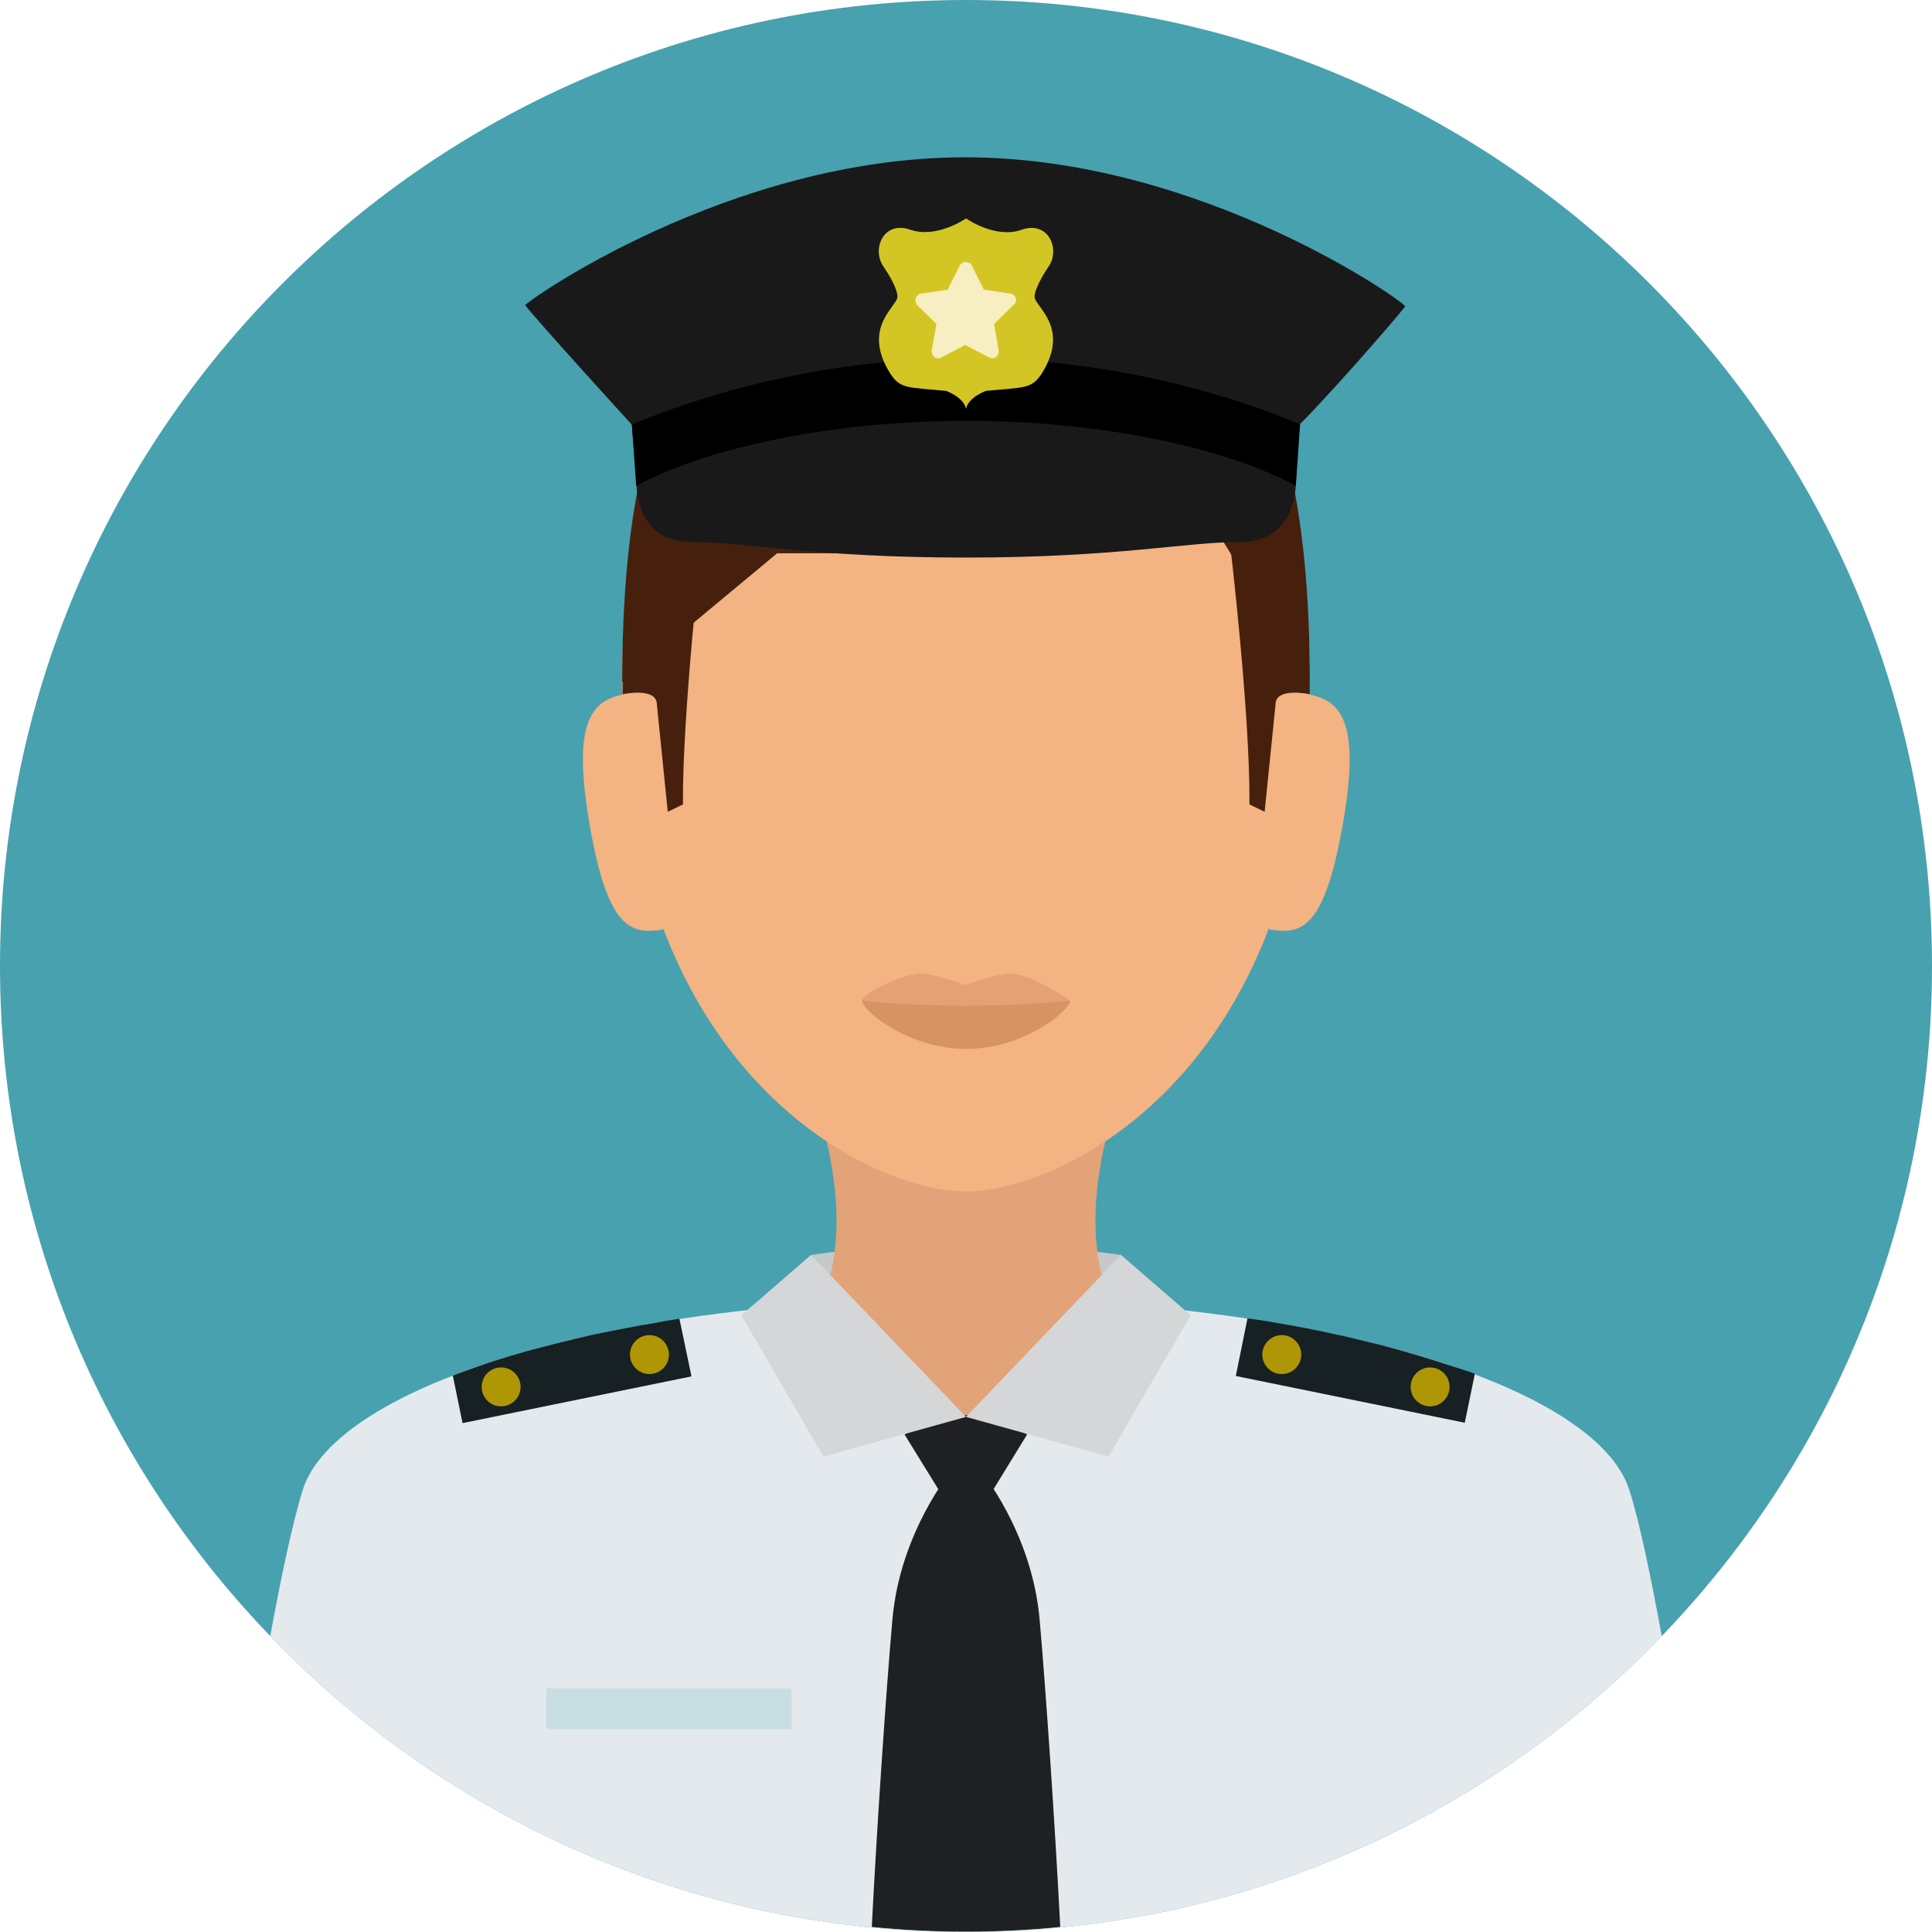
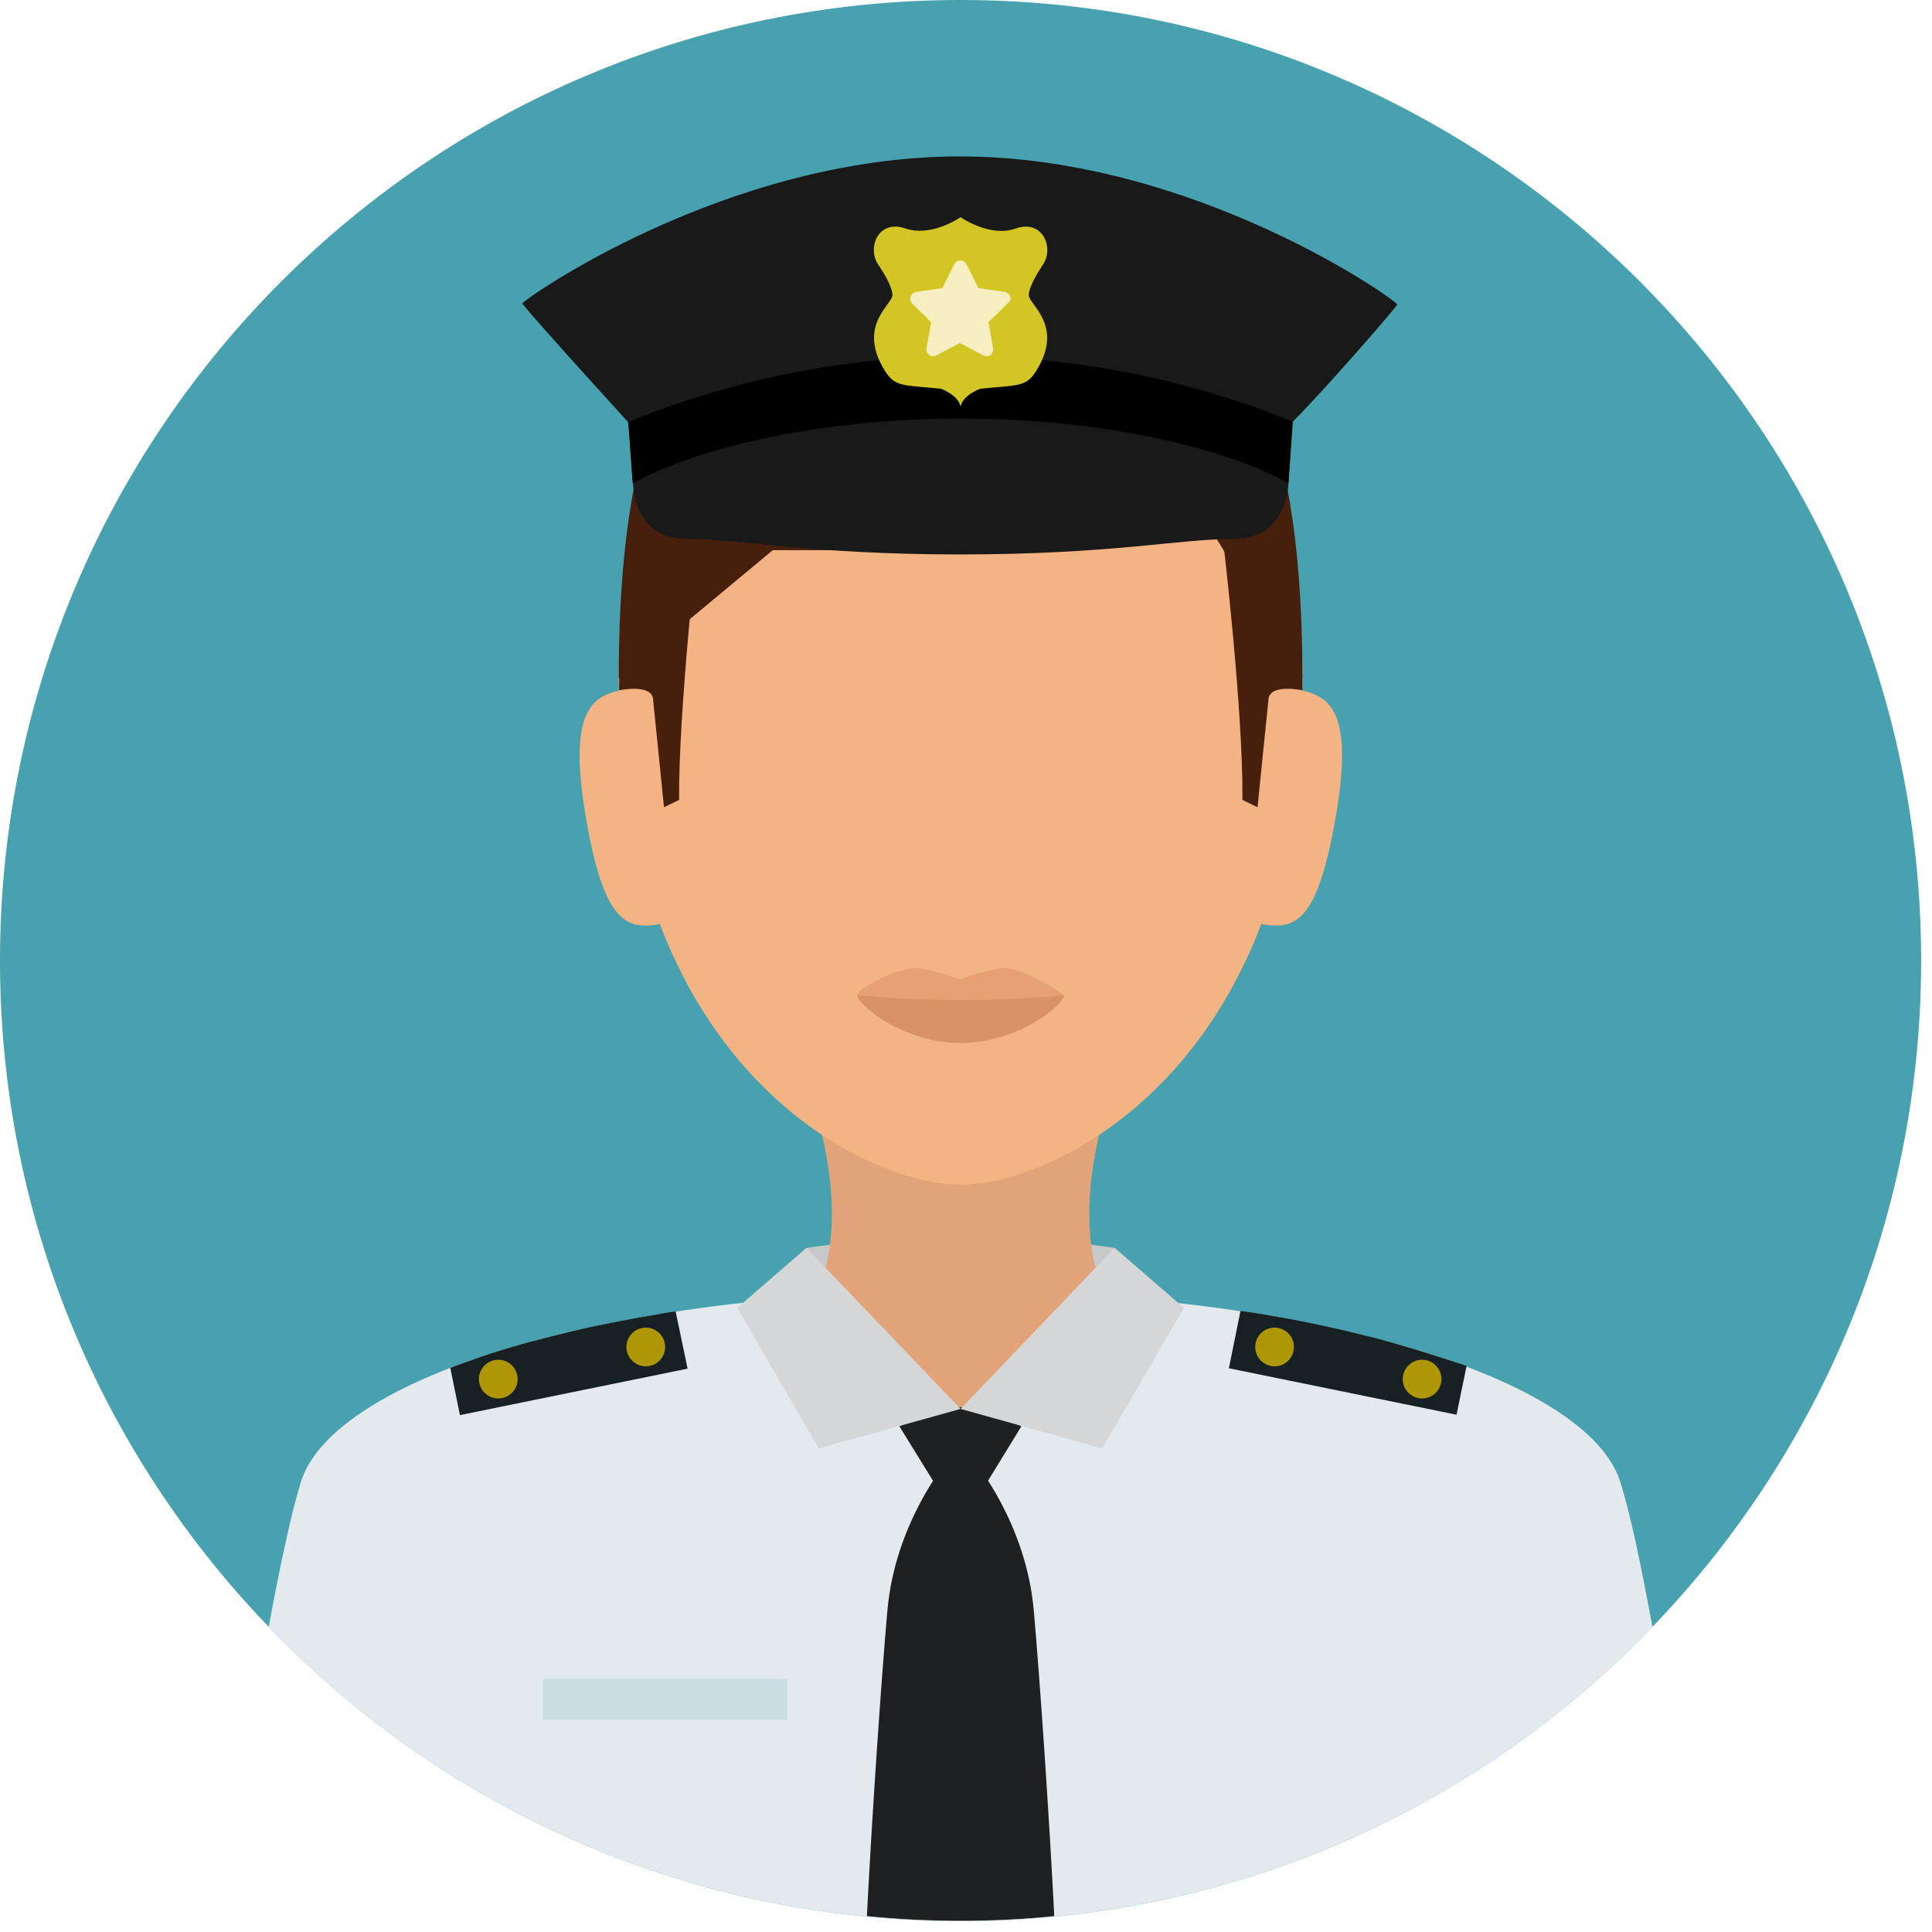
- <svg xmlns="http://www.w3.org/2000/svg" width="354" height="354" viewBox="0 0 354 354" fill="none">
-   <path d="M177 88.5C177 39.631 137.369 0 88.5 0C39.631 0 0 39.631 0 88.5C0 137.369 39.631 177 88.5 177C137.369 177 177 137.369 177 88.5Z" transform="scale(2)" fill="#48A1AF" />
-   <path d="M0.678 6.563L14.09 16.587L27.716 6.563L28.394 1.891L14.126 0L1.0886e-06 1.891L0.678 6.563Z" transform="translate(148.605 226.155) scale(2)" fill="#C7C8C9" />
-   <path d="M63.744 58.037C88.785 58.037 111.401 47.621 127.489 30.927C126.49 25.541 125.491 20.618 124.528 17.586C121.496 7.848 95.563 0 63.602 0C31.64 0 5.993 7.848 2.961 17.586C2.033 20.618 0.999 25.505 5.44298e-07 30.927C16.088 47.621 38.703 58.037 63.744 58.037Z" transform="translate(49.5117 237.926) scale(2)" fill="#E4E9ED" />
-   <path d="M22.473 2.17719e-06H0V3.745H22.473V2.17719e-06Z" transform="translate(100.094 309.34) scale(2)" fill="#C9DEE2" />
-   <path d="M20.761 4.35438e-06C19.976 0.107 19.191 0.25 18.442 0.392C17.515 0.535 16.587 0.713 15.66 0.892C15.053 0.999 14.447 1.141 13.876 1.248C12.949 1.427 12.021 1.641 11.129 1.855C10.523 1.998 9.952 2.14 9.382 2.283C8.454 2.533 7.527 2.747 6.67 2.996C6.1 3.175 5.529 3.317 4.958 3.496C4.031 3.781 3.139 4.067 2.247 4.388C1.463 4.673 0.713 4.923 1.0886e-06 5.208L0.892 9.56L21.866 5.279L20.761 4.35438e-06Z" transform="translate(82.9688 241.636) scale(2)" fill="#172023" />
-   <path d="M19.619 4.316C18.763 4.031 17.835 3.745 16.908 3.46C16.337 3.282 15.767 3.139 15.196 2.961C14.304 2.711 13.412 2.461 12.485 2.247C11.914 2.105 11.308 1.962 10.737 1.819C9.845 1.605 8.918 1.427 7.99 1.213C7.384 1.106 6.813 0.963 6.207 0.856C5.315 0.678 4.388 0.535 3.424 0.357C2.64 0.214 1.891 0.107 1.07 2.17719e-06L-2.17719e-06 5.279L20.975 9.56L21.902 5.065C21.153 4.816 20.404 4.566 19.619 4.316Z" transform="translate(226.438 241.565) scale(2)" fill="#172023" />
-   <path d="M1.784 3.567C2.769 3.567 3.567 2.769 3.567 1.784C3.567 0.799 2.769 4.35438e-06 1.784 4.35438e-06C0.799 4.35438e-06 -4.35438e-06 0.799 -4.35438e-06 1.784C-4.35438e-06 2.769 0.799 3.567 1.784 3.567Z" transform="translate(258.473 250.554) scale(2)" fill="#AF9604" />
-   <path d="M1.784 3.567C2.769 3.567 3.567 2.769 3.567 1.784C3.567 0.799 2.769 -2.17719e-06 1.784 -2.17719e-06C0.799 -2.17719e-06 4.35438e-06 0.799 4.35438e-06 1.784C4.35438e-06 2.769 0.799 3.567 1.784 3.567Z" transform="translate(231.293 244.633) scale(2)" fill="#AF9604" />
-   <path d="M1.784 3.567C2.769 3.567 3.567 2.769 3.567 1.784C3.567 0.799 2.769 4.35438e-06 1.784 4.35438e-06C0.799 4.35438e-06 0 0.799 0 1.784C0 2.769 0.799 3.567 1.784 3.567Z" transform="translate(88.25 250.554) scale(2)" fill="#AF9604" />
-   <path d="M1.784 3.567C2.769 3.567 3.567 2.769 3.567 1.784C3.567 0.799 2.769 -2.17719e-06 1.784 -2.17719e-06C0.799 -2.17719e-06 0 0.799 0 1.784C0 2.769 0.799 3.567 1.784 3.567Z" transform="translate(115.43 244.633) scale(2)" fill="#AF9604" />
-   <path d="M14.311 58.073C14.311 58.073 46.129 -2.17719e-06 14.168 -2.17719e-06C-17.793 -2.17719e-06 14.311 58.073 14.311 58.073Z" transform="translate(148.379 237.855) scale(2)" fill="#E4E9ED" />
-   <path d="M5.636 0L1.0886e-06 2.818L5.636 11.95L11.236 2.818L5.636 0Z" transform="translate(165.73 257.188) scale(2)" fill="#1E2021" />
-   <path d="M9.881 -2.17719e-06H8.632V0.25V-2.17719e-06H7.384C7.384 -2.17719e-06 2.604 5.672 1.891 13.733C1.32 20.154 0.464 32.782 -2.17719e-06 41.913C2.854 42.199 5.707 42.342 8.632 42.342C11.557 42.342 14.447 42.199 17.265 41.913C16.801 32.782 15.945 20.154 15.374 13.733C14.661 5.672 9.881 -2.17719e-06 9.881 -2.17719e-06Z" transform="translate(159.738 269.245) scale(2)" fill="#1E2021" />
-   <path d="M27.752 2.17719e-06H-1.0886e-06C4.316 13.056 0.357 19.013 0.357 19.013L9.952 21.189H17.8L27.395 19.013C27.395 19.013 23.436 13.056 27.752 2.17719e-06Z" transform="translate(149.246 201.256) scale(2)" fill="#E2A379" />
-   <path d="M-1.0886e-06 6.563C-1.0886e-06 6.563 5.993 16.587 13.412 16.587C20.832 16.587 27.039 6.563 27.039 6.563L13.412 0L-1.0886e-06 6.563Z" transform="translate(149.961 226.155) scale(2)" fill="#E2A379" />
-   <path d="M62.995 40.522C62.995 7.562 48.905 -5.44298e-07 31.498 -5.44298e-07C14.126 -5.44298e-07 1.0886e-06 7.562 1.0886e-06 40.522C1.0886e-06 51.687 2.212 60.427 5.529 67.169C12.806 82.008 25.398 87.18 31.498 87.18C37.597 87.18 50.189 82.008 57.466 67.169C60.784 60.427 62.995 51.687 62.995 40.522Z" transform="translate(114.004 43.9468) scale(2)" fill="#F4B382" />
-   <path d="M19.048 2.479C19.048 3.407 14.803 5.868 9.524 5.868C4.245 5.868 -2.17719e-06 3.371 -2.17719e-06 2.479C-2.17719e-06 1.908 3.032 0.303 5.03 0.018C6.314 -0.16 9.489 1.052 9.489 1.052C9.489 1.052 12.628 -0.16 13.912 0.018C15.981 0.303 19.048 2.479 19.048 2.479Z" transform="translate(157.953 178.391) scale(2)" fill="#E5A173" />
-   <path d="M19.048 0C19.048 0.927 14.803 4.423 9.524 4.423C4.245 4.423 -2.17719e-06 0.892 -2.17719e-06 0C-2.17719e-06 0 3.888 0.464 9.524 0.464C15.16 0.464 19.048 0 19.048 0Z" transform="translate(157.953 183.349) scale(2)" fill="#D89364" />
-   <path d="M7.381 21.617C4.385 22.116 2.245 21.652 0.568 11.736C-1.108 1.819 1.175 0.499 4.171 2.17719e-06L7.381 21.617Z" transform="translate(106.805 127.061) scale(2)" fill="#F4B382" />
-   <path d="M-2.17719e-06 21.617C2.996 22.116 5.101 21.652 6.813 11.736C8.525 1.819 6.207 0.499 3.21 2.17719e-06L-2.17719e-06 21.617Z" transform="translate(232.504 127.061) scale(2)" fill="#F4B382" />
-   <path d="M62.995 41.414C62.995 8.454 52.187 -5.44298e-07 31.498 -5.44298e-07C10.808 -5.44298e-07 1.0886e-06 8.454 1.0886e-06 41.414L14.197 29.607C14.197 29.607 23.65 29.607 31.498 29.607C39.345 29.607 47.978 17.015 47.978 17.015L62.995 41.414Z" transform="translate(114.004 42.1633) scale(2)" fill="#47200D" />
-   <path d="M1.998 0.785C0.499 4.673 -2.17719e-06 9.489 -2.17719e-06 14.161C-2.17719e-06 14.161 3.139 13.484 3.139 15.089L4.138 24.934L5.529 24.256C5.458 16.052 7.277 2.17719e-06 7.277 2.17719e-06L1.998 0.785Z" transform="translate(114.078 98.8804) scale(2)" fill="#47200D" />
-   <path d="M5.279 0.143C6.777 4.031 7.277 8.846 7.277 13.519C7.277 13.519 4.138 12.842 4.138 14.447L3.139 24.292L1.748 23.614C1.819 15.41 0 -2.17719e-06 0 -2.17719e-06L5.279 0.143Z" transform="translate(225.441 100.165) scale(2)" fill="#47200D" />
-   <path d="M20.582 5.529L14.197 -4.35438e-06L2.17719e-06 14.839L13.056 18.478L20.582 5.529Z" transform="translate(177 229.936) scale(2)" fill="#D4D6D8" />
-   <path d="M-2.17719e-06 5.529L6.385 -4.35438e-06L20.582 14.839L7.527 18.478L-2.17719e-06 5.529Z" transform="translate(135.836 229.936) scale(2)" fill="#D4D6D8" />
-   <path d="M40.309 5.44298e-07C18.621 5.44298e-07 -0.142 13.377 0.001 13.555C1.214 15.124 9.775 24.506 9.775 24.506L10.203 30.071C10.203 30.071 10.131 35.243 15.161 35.243C20.191 35.243 26.433 36.67 40.345 36.67C54.257 36.67 60.428 35.243 65.529 35.243C70.665 35.243 70.594 29.928 70.594 29.928L70.915 24.506C73.376 22.08 79.333 15.303 80.618 13.662C80.832 13.448 62.033 5.44298e-07 40.309 5.44298e-07Z" transform="translate(96.2383 28.8223) scale(2)" fill="#191919" />
-   <path d="M61.283 6.1L61.319 6.064C56.146 3.888 44.839 0 30.677 0C16.48 0 5.208 3.924 2.17719e-06 6.1C0.036 6.135 0.071 6.135 0.071 6.135L0.464 11.7C5.85 8.739 16.872 5.743 30.677 5.743C44.482 5.743 55.504 8.704 60.891 11.7L61.283 6.1Z" transform="translate(115.645 65.6348) scale(2)" fill="black" />
-   <path d="M15.588 4.352C16.623 2.818 15.553 0.178 13.092 1.034C10.737 1.891 8.098 0.071 7.991 -5.44298e-07C7.884 0.071 5.28 1.855 2.89 1.034C0.428 0.178 -0.642 2.782 0.393 4.352C1.534 6.028 1.712 6.849 1.712 7.17C1.712 8.062 -1.569 9.952 0.999 14.126C1.962 15.66 2.604 15.446 6.171 15.802C6.171 15.802 7.777 16.373 7.991 17.443V16.944V17.443C8.205 16.373 9.81 15.802 9.81 15.802C13.377 15.446 14.019 15.66 14.982 14.126C17.55 9.952 14.269 8.062 14.269 7.17C14.269 6.885 14.447 6.064 15.588 4.352Z" transform="translate(161.02 40.0229) scale(2)" fill="#D3C624" />
-   <path d="M9.195 3.317C9.124 3.103 8.946 2.925 8.696 2.889L6.27 2.533L5.165 0.321C4.951 -0.107 4.273 -0.107 4.059 0.321L2.953 2.533L0.527 2.889C0.278 2.925 0.099 3.103 0.028 3.317C-0.043 3.531 0.028 3.781 0.171 3.959L1.919 5.672L1.49 8.097C1.455 8.347 1.562 8.561 1.74 8.704C1.919 8.846 2.204 8.846 2.382 8.739L4.558 7.598L6.734 8.739C6.841 8.775 6.913 8.811 7.02 8.811C7.162 8.811 7.269 8.775 7.376 8.704C7.555 8.561 7.662 8.311 7.626 8.097L7.198 5.672L8.946 3.959C9.195 3.781 9.267 3.531 9.195 3.317Z" transform="translate(167.742 48.0134) scale(2)" fill="#F7EEC1" />
+ <svg xmlns="http://www.w3.org/2000/svg" width="89" height="89" viewBox="0 0 89 89" fill="none">
+   <path d="M177 88.5C177 39.631 137.369 0 88.5 0C39.631 0 0 39.631 0 88.5C0 137.369 39.631 177 88.5 177C137.369 177 177 137.369 177 88.5Z" transform="scale(0.5)" fill="#48A1AF" />
+   <path d="M0.678 6.563L14.09 16.587L27.716 6.563L28.394 1.891L14.126 0L1.0886e-06 1.891L0.678 6.563Z" transform="translate(37.1514 56.5387) scale(0.5)" fill="#C7C8C9" />
+   <path d="M63.744 58.037C88.785 58.037 111.401 47.621 127.489 30.927C126.49 25.541 125.491 20.618 124.528 17.586C121.496 7.848 95.563 0 63.602 0C31.64 0 5.993 7.848 2.961 17.586C2.033 20.618 0.999 25.505 5.44298e-07 30.927C16.088 47.621 38.703 58.037 63.744 58.037Z" transform="translate(12.3779 59.4816) scale(0.5)" fill="#E4E9ED" />
+   <path d="M22.473 2.17719e-06H0V3.745H22.473V2.17719e-06Z" transform="translate(25.0234 77.335) scale(0.5)" fill="#C9DEE2" />
+   <path d="M20.761 4.35438e-06C19.976 0.107 19.191 0.25 18.442 0.392C17.515 0.535 16.587 0.713 15.66 0.892C15.053 0.999 14.447 1.141 13.876 1.248C12.949 1.427 12.021 1.641 11.129 1.855C10.523 1.998 9.952 2.14 9.382 2.283C8.454 2.533 7.527 2.747 6.67 2.996C6.1 3.175 5.529 3.317 4.958 3.496C4.031 3.781 3.139 4.067 2.247 4.388C1.463 4.673 0.713 4.923 1.0886e-06 5.208L0.892 9.56L21.866 5.279L20.761 4.35438e-06Z" transform="translate(20.7422 60.409) scale(0.5)" fill="#172023" />
+   <path d="M19.619 4.316C18.763 4.031 17.835 3.745 16.908 3.46C16.337 3.282 15.767 3.139 15.196 2.961C14.304 2.711 13.412 2.461 12.485 2.247C11.914 2.105 11.308 1.962 10.737 1.819C9.845 1.605 8.918 1.427 7.99 1.213C7.384 1.106 6.813 0.963 6.207 0.856C5.315 0.678 4.388 0.535 3.424 0.357C2.64 0.214 1.891 0.107 1.07 2.17719e-06L-2.17719e-06 5.279L20.975 9.56L21.902 5.065C21.153 4.816 20.404 4.566 19.619 4.316Z" transform="translate(56.6094 60.3912) scale(0.5)" fill="#172023" />
+   <path d="M1.784 3.567C2.769 3.567 3.567 2.769 3.567 1.784C3.567 0.799 2.769 4.35438e-06 1.784 4.35438e-06C0.799 4.35438e-06 -4.35438e-06 0.799 -4.35438e-06 1.784C-4.35438e-06 2.769 0.799 3.567 1.784 3.567Z" transform="translate(64.6182 62.6385) scale(0.5)" fill="#AF9604" />
+   <path d="M1.784 3.567C2.769 3.567 3.567 2.769 3.567 1.784C3.567 0.799 2.769 -2.17719e-06 1.784 -2.17719e-06C0.799 -2.17719e-06 4.35438e-06 0.799 4.35438e-06 1.784C4.35438e-06 2.769 0.799 3.567 1.784 3.567Z" transform="translate(57.8232 61.1581) scale(0.5)" fill="#AF9604" />
+   <path d="M1.784 3.567C2.769 3.567 3.567 2.769 3.567 1.784C3.567 0.799 2.769 4.35438e-06 1.784 4.35438e-06C0.799 4.35438e-06 0 0.799 0 1.784C0 2.769 0.799 3.567 1.784 3.567Z" transform="translate(22.0625 62.6385) scale(0.5)" fill="#AF9604" />
+   <path d="M1.784 3.567C2.769 3.567 3.567 2.769 3.567 1.784C3.567 0.799 2.769 -2.17719e-06 1.784 -2.17719e-06C0.799 -2.17719e-06 0 0.799 0 1.784C0 2.769 0.799 3.567 1.784 3.567Z" transform="translate(28.8574 61.1581) scale(0.5)" fill="#AF9604" />
+   <path d="M14.311 58.073C14.311 58.073 46.129 -2.17719e-06 14.168 -2.17719e-06C-17.793 -2.17719e-06 14.311 58.073 14.311 58.073Z" transform="translate(37.0947 59.4637) scale(0.5)" fill="#E4E9ED" />
+   <path d="M5.636 0L1.0886e-06 2.818L5.636 11.95L11.236 2.818L5.636 0Z" transform="translate(41.4326 64.2971) scale(0.5)" fill="#1E2021" />
+   <path d="M9.881 -2.17719e-06H8.632V0.25V-2.17719e-06H7.384C7.384 -2.17719e-06 2.604 5.672 1.891 13.733C1.32 20.154 0.464 32.782 -2.17719e-06 41.913C2.854 42.199 5.707 42.342 8.632 42.342C11.557 42.342 14.447 42.199 17.265 41.913C16.801 32.782 15.945 20.154 15.374 13.733C14.661 5.672 9.881 -2.17719e-06 9.881 -2.17719e-06Z" transform="translate(39.9346 67.3113) scale(0.5)" fill="#1E2021" />
+   <path d="M27.752 2.17719e-06H-1.0886e-06C4.316 13.056 0.357 19.013 0.357 19.013L9.952 21.189H17.8L27.395 19.013C27.395 19.013 23.436 13.056 27.752 2.17719e-06Z" transform="translate(37.3115 50.3141) scale(0.5)" fill="#E2A379" />
+   <path d="M-1.0886e-06 6.563C-1.0886e-06 6.563 5.993 16.587 13.412 16.587C20.832 16.587 27.039 6.563 27.039 6.563L13.412 0L-1.0886e-06 6.563Z" transform="translate(37.4902 56.5387) scale(0.5)" fill="#E2A379" />
+   <path d="M62.995 40.522C62.995 7.562 48.905 -5.44298e-07 31.498 -5.44298e-07C14.126 -5.44298e-07 1.0886e-06 7.562 1.0886e-06 40.522C1.0886e-06 51.687 2.212 60.427 5.529 67.169C12.806 82.008 25.398 87.18 31.498 87.18C37.597 87.18 50.189 82.008 57.466 67.169C60.784 60.427 62.995 51.687 62.995 40.522Z" transform="translate(28.501 10.9867) scale(0.5)" fill="#F4B382" />
+   <path d="M19.048 2.479C19.048 3.407 14.803 5.868 9.524 5.868C4.245 5.868 -2.17719e-06 3.371 -2.17719e-06 2.479C-2.17719e-06 1.908 3.032 0.303 5.03 0.018C6.314 -0.16 9.489 1.052 9.489 1.052C9.489 1.052 12.628 -0.16 13.912 0.018C15.981 0.303 19.048 2.479 19.048 2.479Z" transform="translate(39.4883 44.5978) scale(0.5)" fill="#E5A173" />
+   <path d="M19.048 0C19.048 0.927 14.803 4.423 9.524 4.423C4.245 4.423 -2.17719e-06 0.892 -2.17719e-06 0C-2.17719e-06 0 3.888 0.464 9.524 0.464C15.16 0.464 19.048 0 19.048 0Z" transform="translate(39.4883 45.8373) scale(0.5)" fill="#D89364" />
+   <path d="M7.381 21.617C4.385 22.116 2.245 21.652 0.568 11.736C-1.108 1.819 1.175 0.499 4.171 2.17719e-06L7.381 21.617Z" transform="translate(26.7012 31.7651) scale(0.5)" fill="#F4B382" />
+   <path d="M-2.17719e-06 21.617C2.996 22.116 5.101 21.652 6.813 11.736C8.525 1.819 6.207 0.499 3.21 2.17719e-06L-2.17719e-06 21.617Z" transform="translate(58.126 31.7651) scale(0.5)" fill="#F4B382" />
+   <path d="M62.995 41.414C62.995 8.454 52.187 -5.44298e-07 31.498 -5.44298e-07C10.808 -5.44298e-07 1.0886e-06 8.454 1.0886e-06 41.414L14.197 29.607C14.197 29.607 23.65 29.607 31.498 29.607C39.345 29.607 47.978 17.015 47.978 17.015L62.995 41.414Z" transform="translate(28.501 10.5408) scale(0.5)" fill="#47200D" />
+   <path d="M1.998 0.785C0.499 4.673 -2.17719e-06 9.489 -2.17719e-06 14.161C-2.17719e-06 14.161 3.139 13.484 3.139 15.089L4.138 24.934L5.529 24.256C5.458 16.052 7.277 2.17719e-06 7.277 2.17719e-06L1.998 0.785Z" transform="translate(28.5195 24.7201) scale(0.5)" fill="#47200D" />
+   <path d="M5.279 0.143C6.777 4.031 7.277 8.846 7.277 13.519C7.277 13.519 4.138 12.842 4.138 14.447L3.139 24.292L1.748 23.614C1.819 15.41 0 -2.17719e-06 0 -2.17719e-06L5.279 0.143Z" transform="translate(56.3604 25.0411) scale(0.5)" fill="#47200D" />
+   <path d="M20.582 5.529L14.197 -4.35438e-06L2.17719e-06 14.839L13.056 18.478L20.582 5.529Z" transform="translate(44.25 57.484) scale(0.5)" fill="#D4D6D8" />
+   <path d="M-2.17719e-06 5.529L6.385 -4.35438e-06L20.582 14.839L7.527 18.478L-2.17719e-06 5.529Z" transform="translate(33.959 57.484) scale(0.5)" fill="#D4D6D8" />
+   <path d="M40.309 5.44298e-07C18.621 5.44298e-07 -0.142 13.377 0.001 13.555C1.214 15.124 9.775 24.506 9.775 24.506L10.203 30.071C10.203 30.071 10.131 35.243 15.161 35.243C20.191 35.243 26.433 36.67 40.345 36.67C54.257 36.67 60.428 35.243 65.529 35.243C70.665 35.243 70.594 29.928 70.594 29.928L70.915 24.506C73.376 22.08 79.333 15.303 80.618 13.662C80.832 13.448 62.033 5.44298e-07 40.309 5.44298e-07Z" transform="translate(24.0596 7.20557) scale(0.5)" fill="#191919" />
+   <path d="M61.283 6.1L61.319 6.064C56.146 3.888 44.839 0 30.677 0C16.48 0 5.208 3.924 2.17719e-06 6.1C0.036 6.135 0.071 6.135 0.071 6.135L0.464 11.7C5.85 8.739 16.872 5.743 30.677 5.743C44.482 5.743 55.504 8.704 60.891 11.7L61.283 6.1Z" transform="translate(28.9111 16.4087) scale(0.5)" fill="black" />
+   <path d="M15.588 4.352C16.623 2.818 15.553 0.178 13.092 1.034C10.737 1.891 8.098 0.071 7.991 -5.44298e-07C7.884 0.071 5.28 1.855 2.89 1.034C0.428 0.178 -0.642 2.782 0.393 4.352C1.534 6.028 1.712 6.849 1.712 7.17C1.712 8.062 -1.569 9.952 0.999 14.126C1.962 15.66 2.604 15.446 6.171 15.802C6.171 15.802 7.777 16.373 7.991 17.443V16.944V17.443C8.205 16.373 9.81 15.802 9.81 15.802C13.377 15.446 14.019 15.66 14.982 14.126C17.55 9.952 14.269 8.062 14.269 7.17C14.269 6.885 14.447 6.064 15.588 4.352Z" transform="translate(40.2549 10.0057) scale(0.5)" fill="#D3C624" />
+   <path d="M9.195 3.317C9.124 3.103 8.946 2.925 8.696 2.889L6.27 2.533L5.165 0.321C4.951 -0.107 4.273 -0.107 4.059 0.321L2.953 2.533L0.527 2.889C0.278 2.925 0.099 3.103 0.028 3.317C-0.043 3.531 0.028 3.781 0.171 3.959L1.919 5.672L1.49 8.097C1.455 8.347 1.562 8.561 1.74 8.704C1.919 8.846 2.204 8.846 2.382 8.739L4.558 7.598L6.734 8.739C6.841 8.775 6.913 8.811 7.02 8.811C7.162 8.811 7.269 8.775 7.376 8.704C7.555 8.561 7.662 8.311 7.626 8.097L7.198 5.672L8.946 3.959C9.195 3.781 9.267 3.531 9.195 3.317Z" transform="translate(41.9355 12.0034) scale(0.5)" fill="#F7EEC1" />
</svg>
